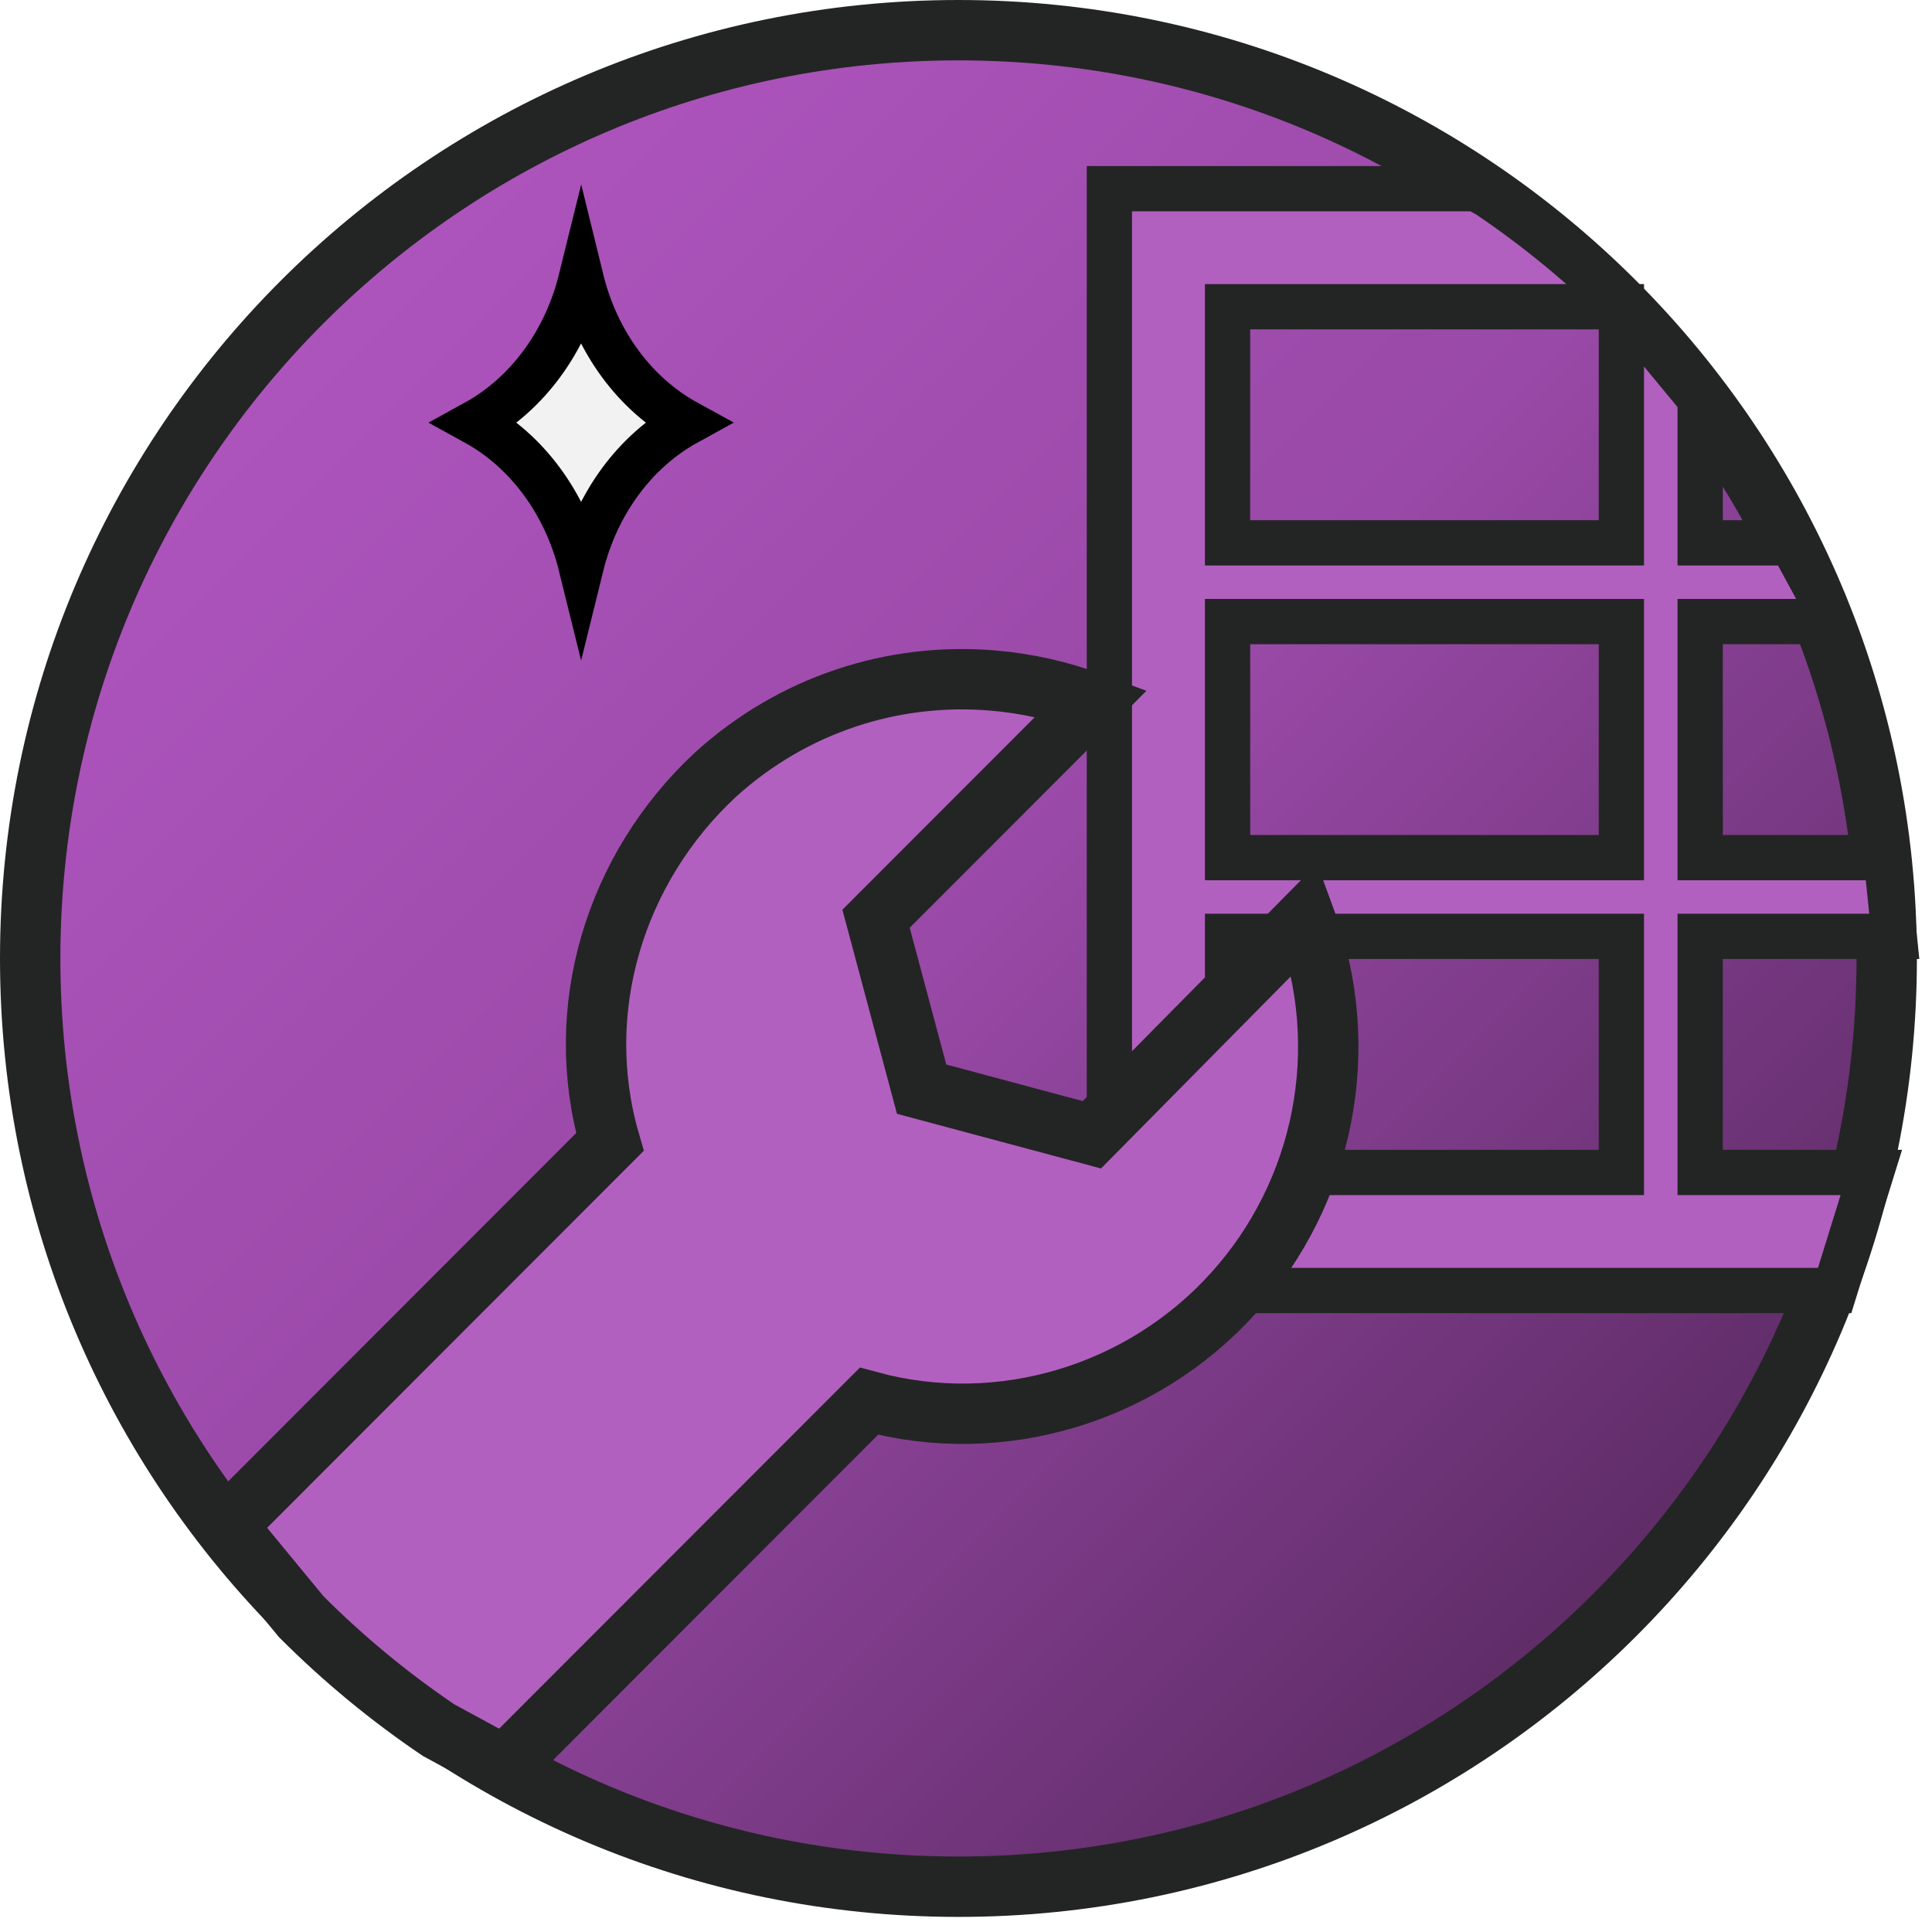
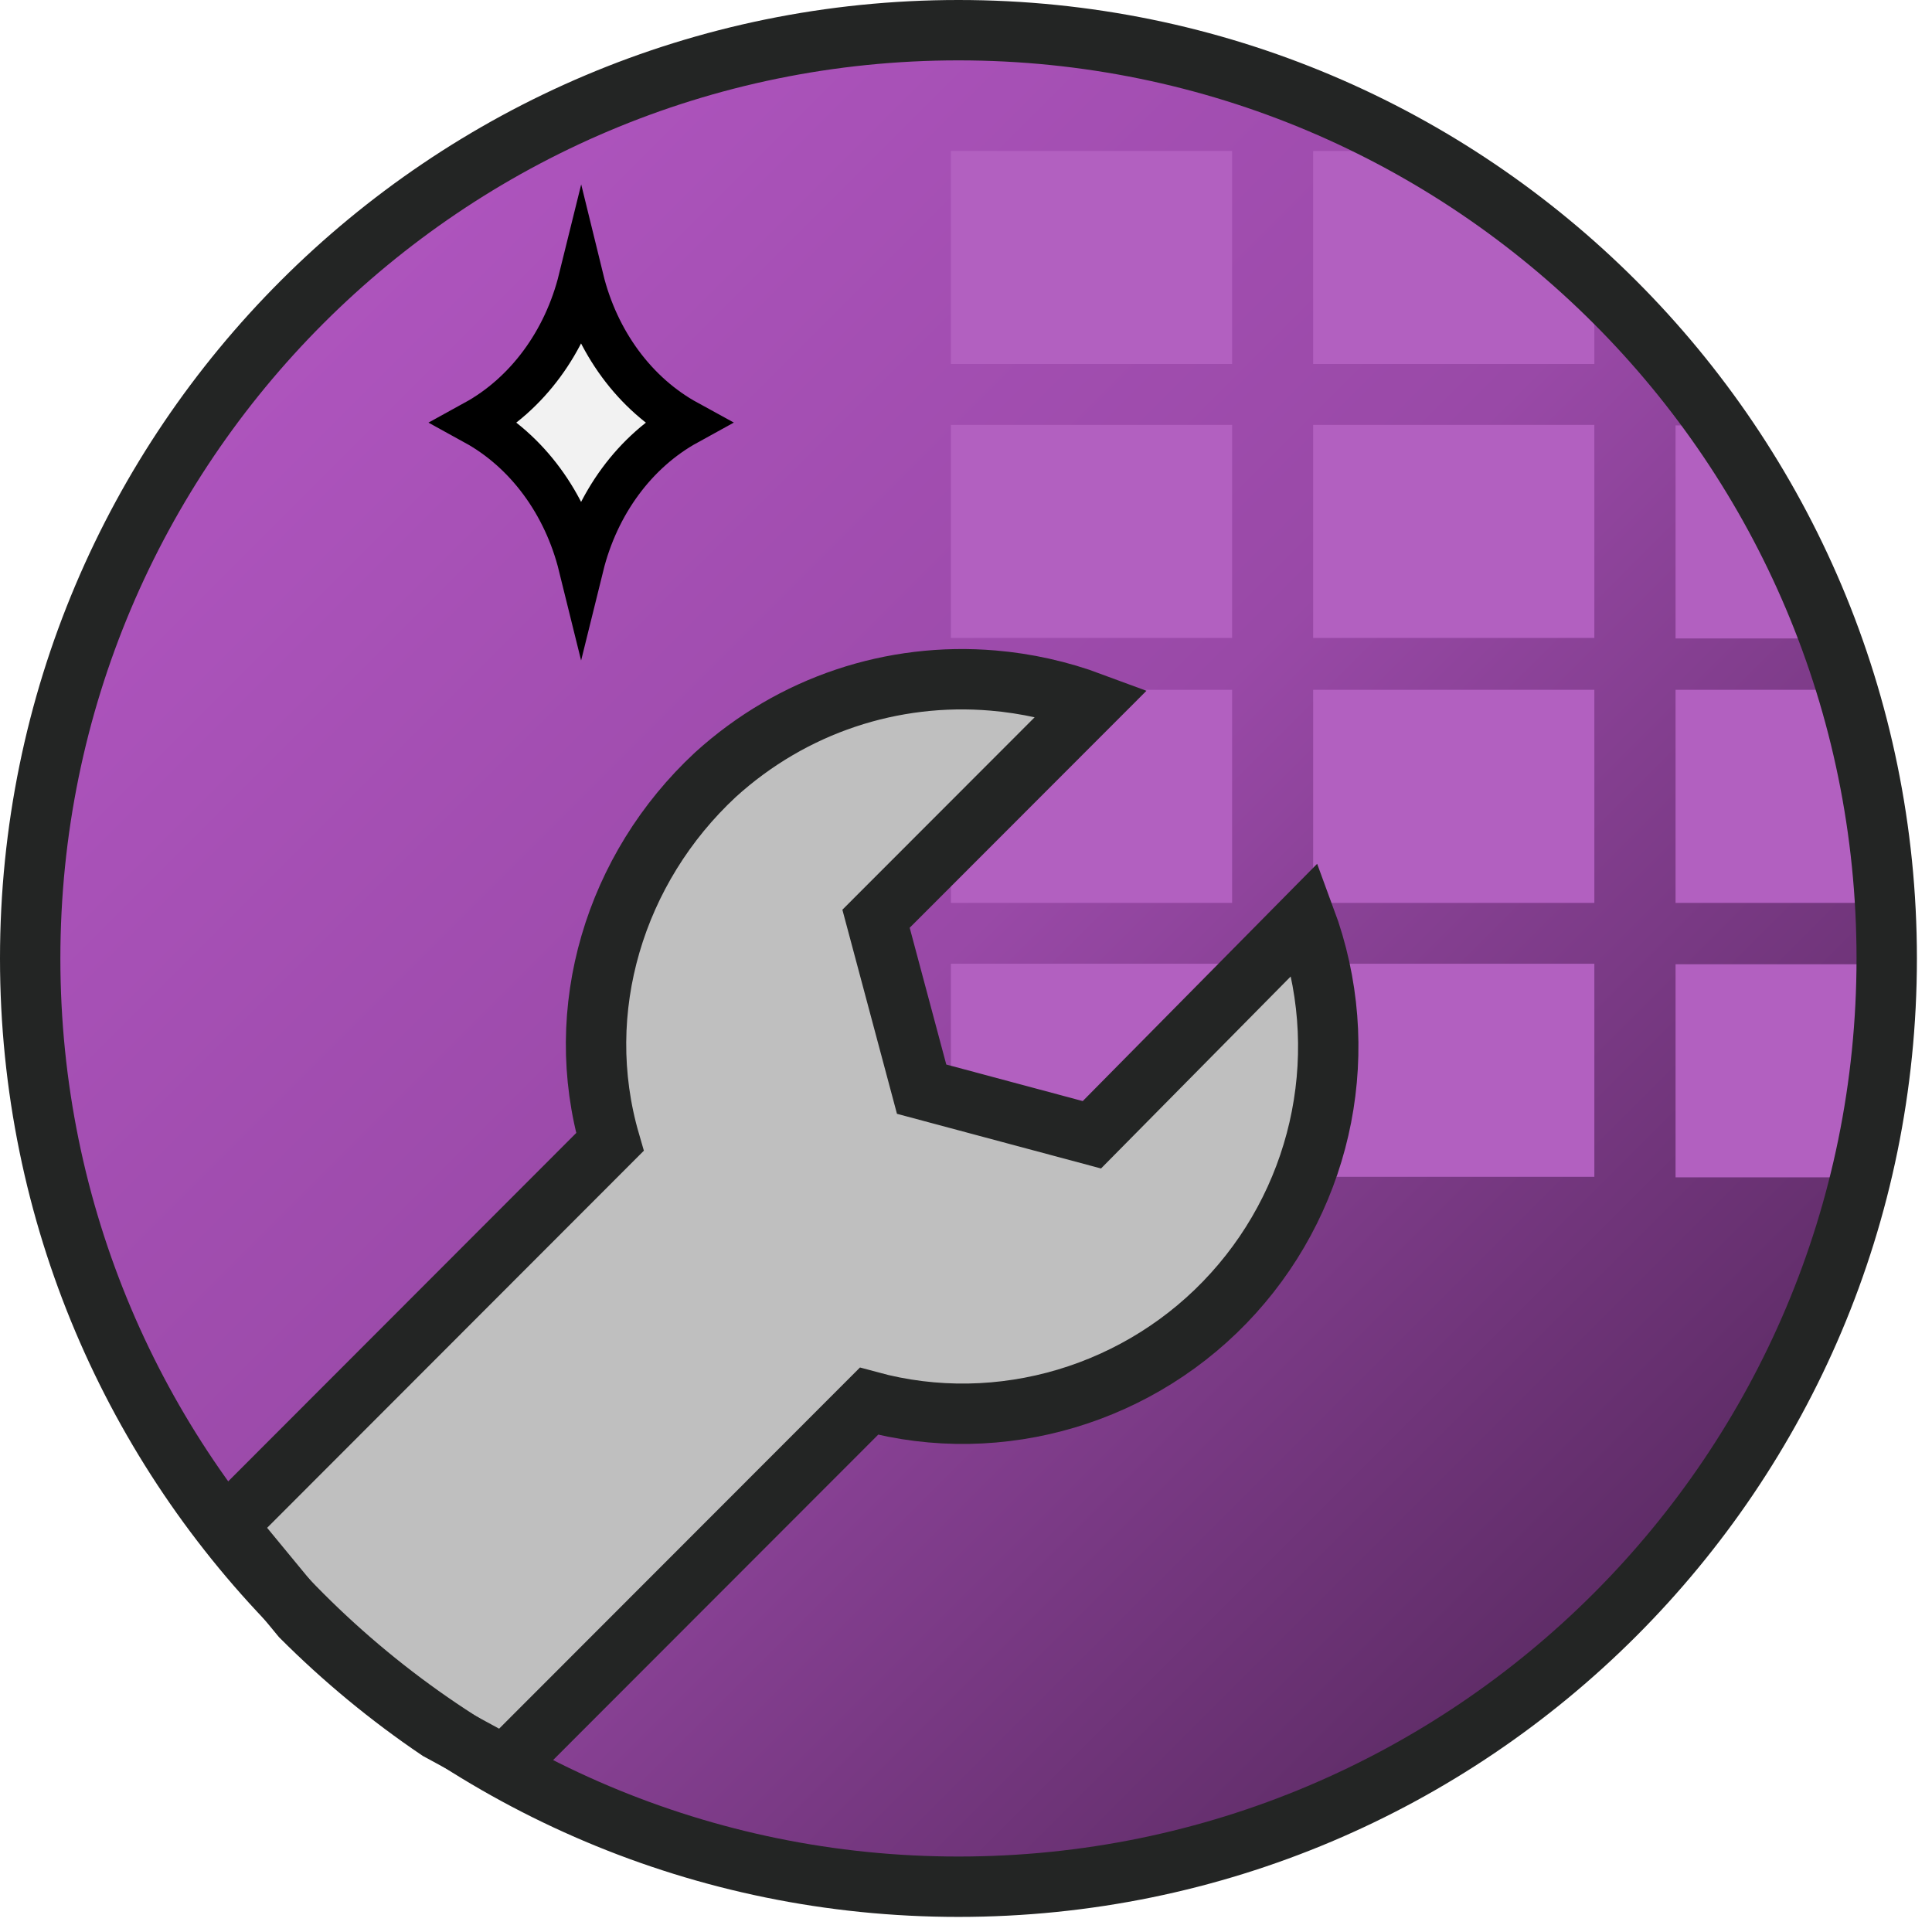
<svg xmlns="http://www.w3.org/2000/svg" width="128" height="128" overflow="hidden">
  <defs>
    <clipPath id="clip0">
      <path d="M945 408 1073 408 1073 536 945 536Z" fill-rule="evenodd" clip-rule="evenodd" />
    </clipPath>
    <linearGradient x1="1069" y1="533" x2="946" y2="410" gradientUnits="userSpaceOnUse" spreadMethod="reflect" id="fill1">
      <stop offset="0" stop-color="#46204C" />
      <stop offset="0.5" stop-color="#9949A7" />
      <stop offset="1" stop-color="#B759C7" />
    </linearGradient>
  </defs>
  <g clip-path="url(#clip0)" transform="translate(-945 -408)">
    <path d="M946 471.5C946 437.534 973.534 410 1007.5 410 1041.47 410 1069 437.534 1069 471.5 1069 505.466 1041.47 533 1007.5 533 973.534 533 946 505.466 946 471.5Z" fill="url(#fill1)" fill-rule="evenodd" />
+     <path d="M983.5 445.5C984.526 441.343 987.074 437.884 990.5 436 987.07 434.123 984.519 430.661 983.5 426.5 982.474 430.657 979.926 434.116 976.5 436 979.926 437.884 982.474 441.343 983.5 445.5Z" stroke="#000000" stroke-width="3" stroke-miterlimit="8" fill="#F2F2F2" fill-rule="evenodd" />
+     <path d="M1056.01 471.884 1069.98 471.884 1070 472.077C1070 476.336 1069.57 480.494 1068.74 484.51L1068.28 486 1056.01 486ZM1032 471.85 1050.63 471.85 1050.63 485.966 1032 485.966ZM1008 471.85 1026.63 471.85 1026.63 485.966 1008 485.966ZM1056.01 453.701 1066.89 453.701 1068.74 459.643 1069.57 467.817 1056.01 467.817ZM1032 453.701 1050.63 453.701 1050.63 467.817 1032 467.817ZM1008 453.701 1026.63 453.701 1026.63 467.817 1008 467.817ZM1056.01 436.183 1058.25 436.183 1059.41 437.582C1061.64 440.864 1063.56 444.371 1065.13 448.062L1065.83 450.299 1056.01 450.299ZM1032 436.149 1050.63 436.149 1050.63 450.264 1032 450.264ZM1008 436.149 1026.63 436.149 1026.63 450.264 1008 450.264ZM1032 418 1037.26 418 1042.66 420.917 1050.63 427.456 1050.63 432.116 1032 432.116ZM1008 418 1026.63 418 1026.63 432.116 1008 432.116Z" fill="#B260C0" fill-rule="evenodd" />
+     <path d="M1010.78 453.087C1012.99 453.273 1015.2 453.76 1017.34 454.556L1003.04 468.869 1006.06 480.16 1017.34 483.182 1031.48 468.869C1034.66 477.457 1032.75 486.999 1026.71 493.678 1020.68 500.358 1011.3 503.22 1002.57 500.835L978.426 525 974.053 522.624C970.787 520.415 967.744 517.899 964.965 515.118L960 509.093 985.408 483.659C982.866 474.912 985.726 465.529 992.398 459.327 997.522 454.675 1004.16 452.528 1010.78 453.087Z" stroke="#232524" stroke-width="4" stroke-miterlimit="8" fill="#BFBFBF" fill-rule="evenodd" />
    <path d="M947 471.5C947 437.534 974.534 410 1008.5 410 1042.47 410 1070 437.534 1070 471.5 1070 505.466 1042.47 533 1008.5 533 974.534 533 947 505.466 947 471.5Z" stroke="#232524" stroke-width="4" stroke-miterlimit="8" fill="none" fill-rule="evenodd" />
-     <path d="M983.5 445.5C984.526 441.343 987.074 437.884 990.5 436 987.07 434.123 984.519 430.661 983.5 426.5 982.474 430.657 979.926 434.116 976.5 436 979.926 437.884 982.474 441.343 983.5 445.5Z" stroke="#000000" stroke-width="3" stroke-miterlimit="8" fill="#F2F2F2" fill-rule="evenodd" />
-     <path d="M1026.33 470.036 1026.33 485.679 1052.42 485.679 1052.42 470.036ZM1026.33 449.179 1026.33 464.821 1052.42 464.821 1052.42 449.179ZM1026.33 428.321 1026.33 443.964 1052.42 443.964 1052.42 428.321ZM1018.5 420.5 1042.79 420.5 1043.59 420.934C1046.86 423.141 1049.9 425.654 1052.68 428.432L1057.64 434.43 1057.64 443.964 1063.69 443.964 1065.85 447.949 1066.24 449.179 1057.64 449.179 1057.64 464.821 1069.97 464.821 1070.5 470.036 1057.64 470.036 1057.64 485.679 1068.98 485.679 1066.55 493.5 1018.5 493.5Z" stroke="#232524" stroke-width="3" stroke-miterlimit="8" fill="#B260C0" fill-rule="evenodd" />
-     <path d="M1010.78 453.087C1012.99 453.273 1015.2 453.76 1017.34 454.556L1003.04 468.869 1006.06 480.16 1017.34 483.182 1031.48 468.869C1034.66 477.457 1032.75 486.999 1026.71 493.678 1020.68 500.358 1011.3 503.22 1002.57 500.835L978.426 525 974.053 522.624C970.787 520.415 967.744 517.899 964.965 515.118L960 509.093 985.408 483.659C982.866 474.912 985.726 465.529 992.398 459.327 997.522 454.675 1004.16 452.528 1010.78 453.087Z" stroke="#232524" stroke-width="4" stroke-miterlimit="8" fill="#B260C0" fill-rule="evenodd" />
  </g>
</svg>
